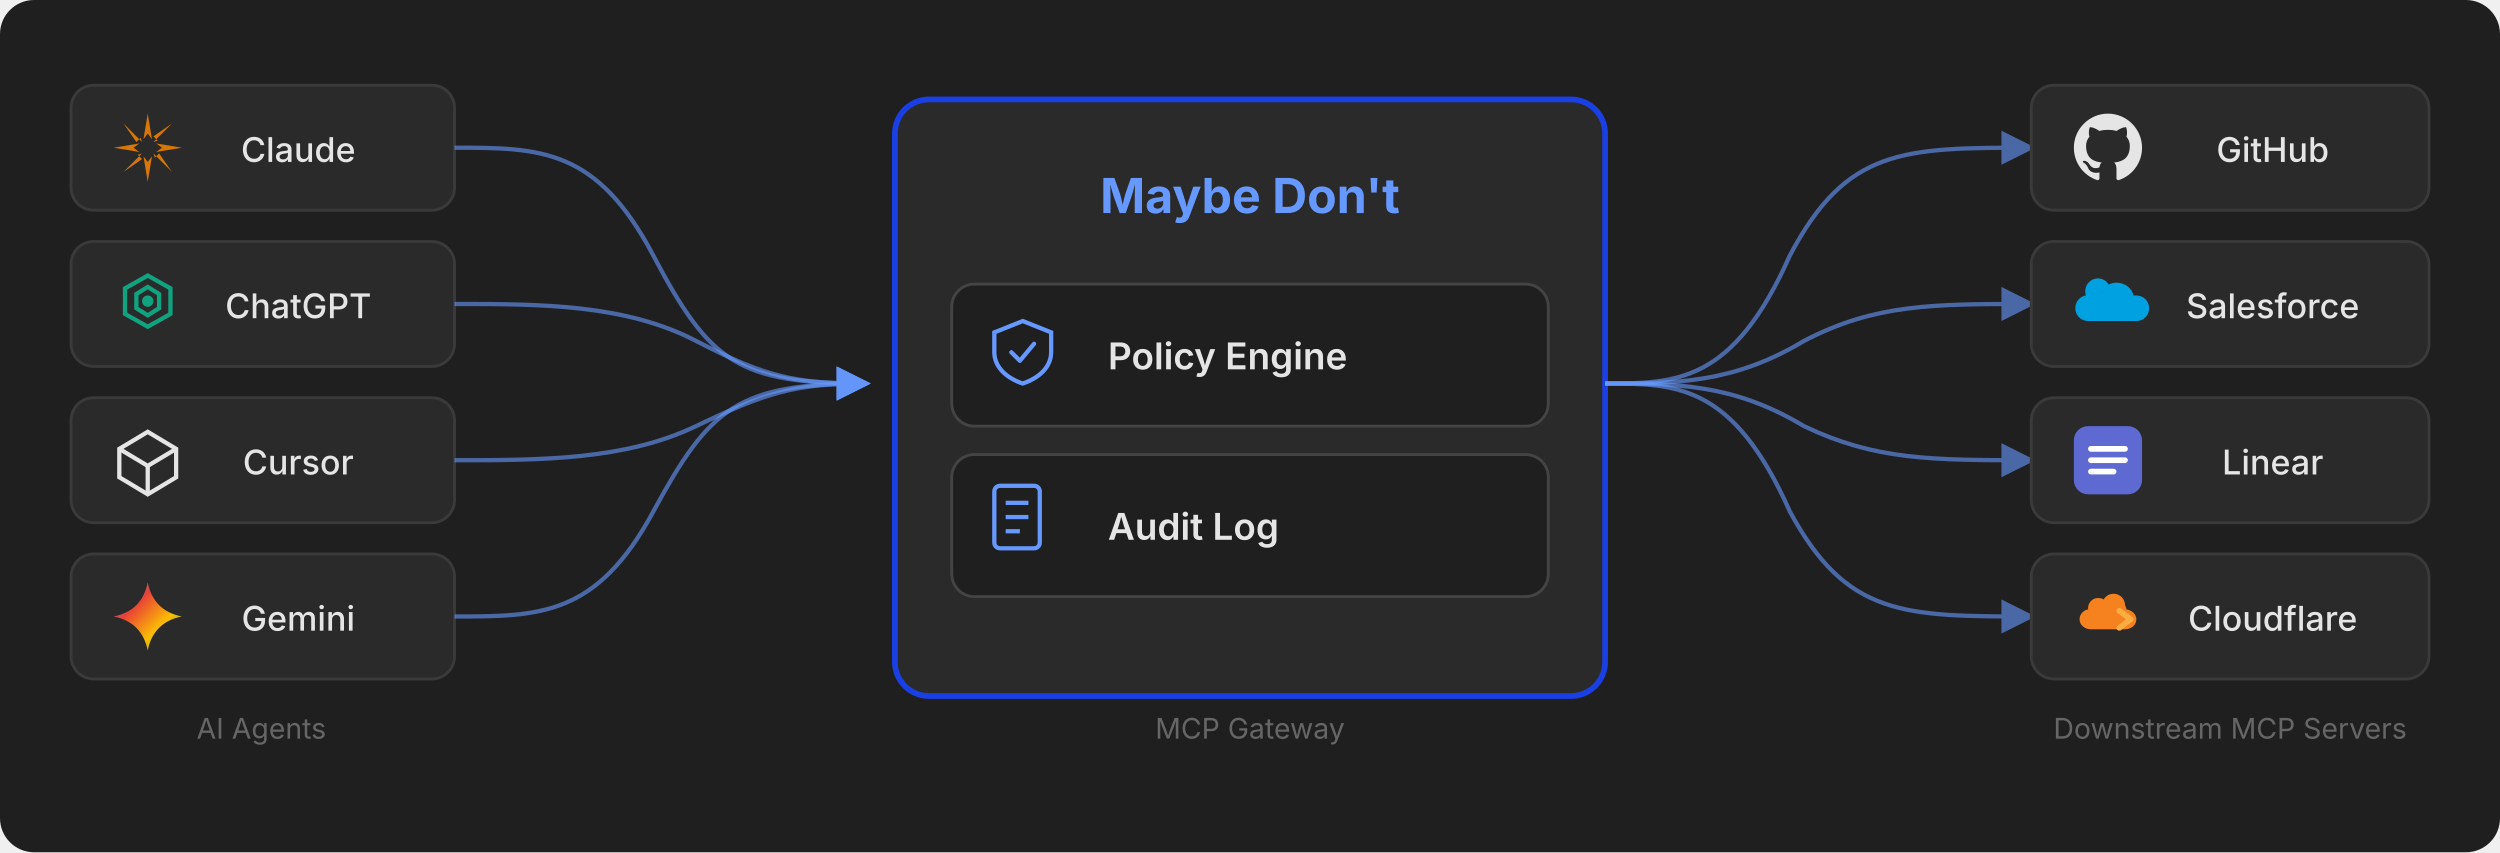
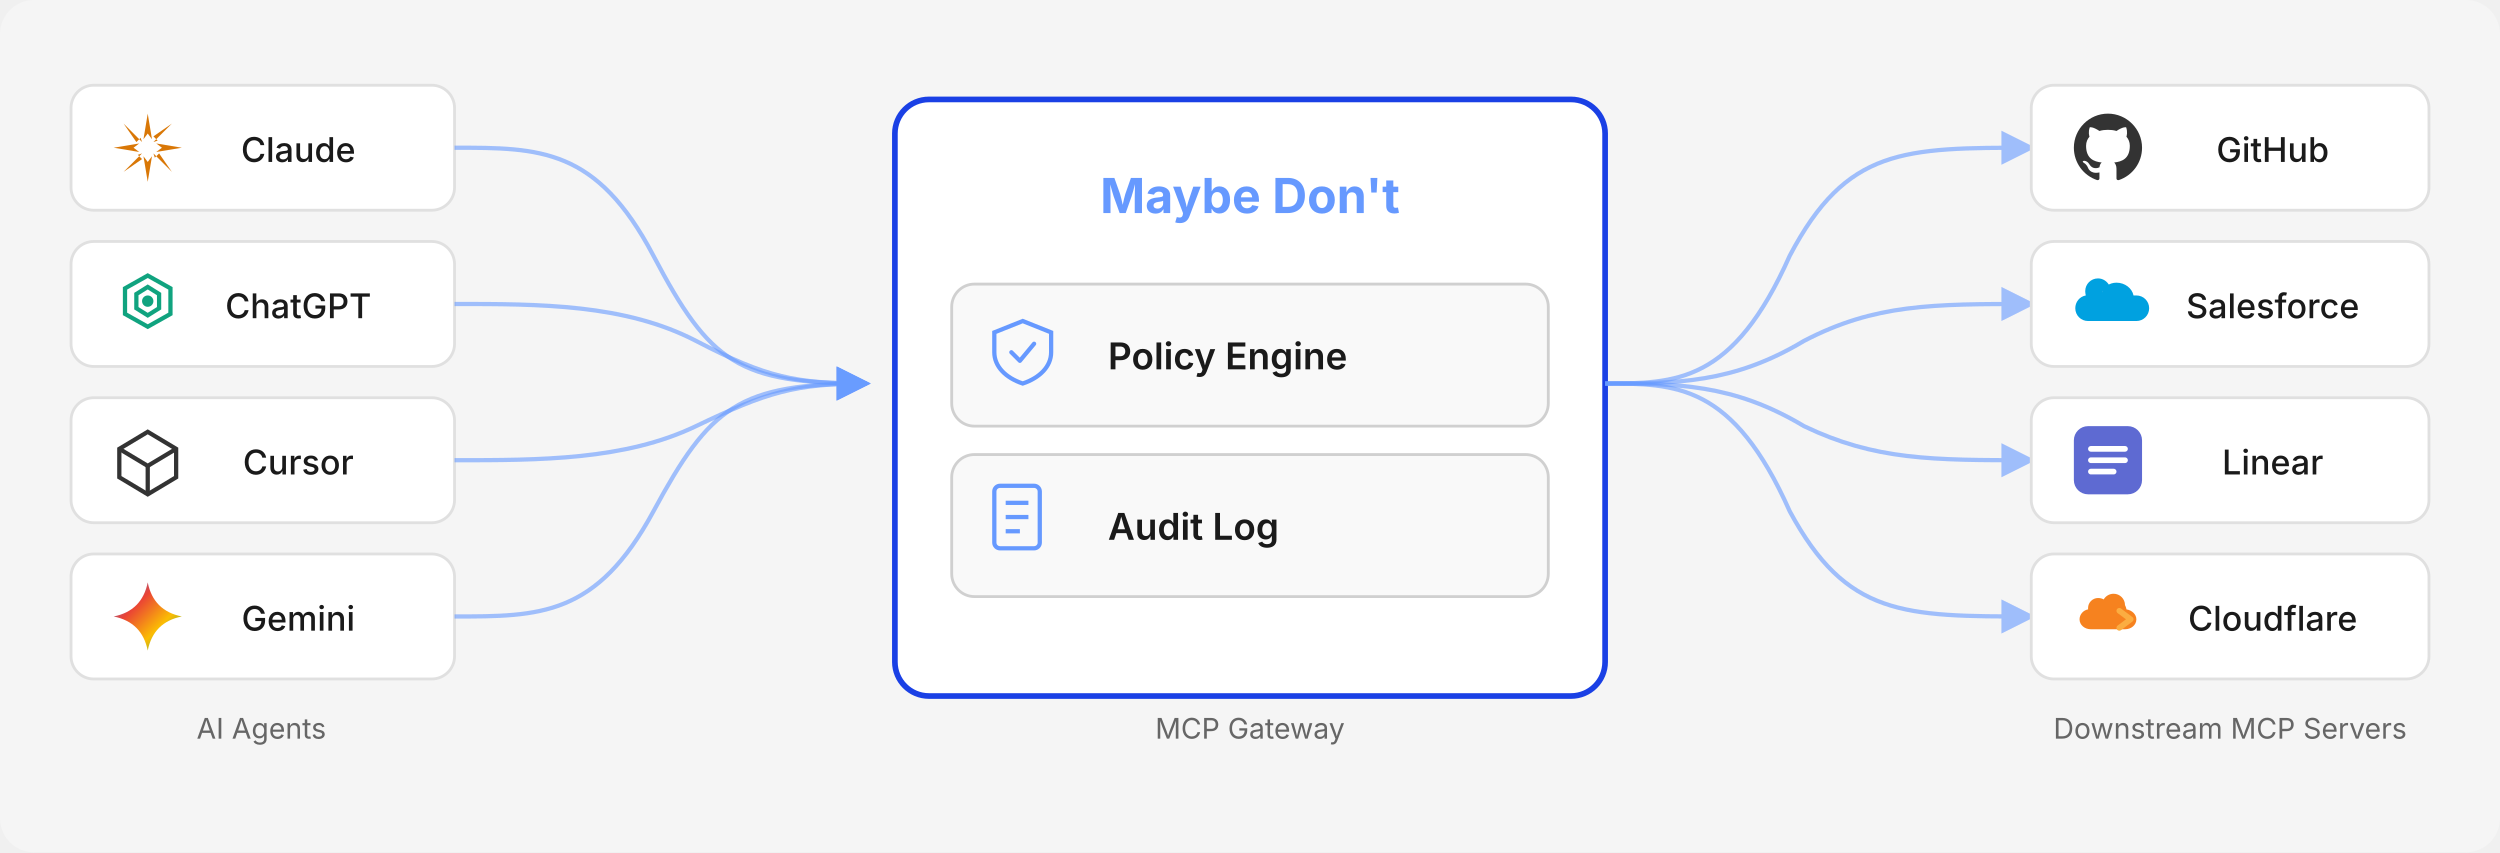
<svg xmlns="http://www.w3.org/2000/svg" viewBox="0 0 880 300" style="font-family: system-ui, -apple-system, sans-serif;">
+   <style>
+     /* Default: light mode colors */
+     .svg-bg-main { fill: #f5f5f5; }
+     .svg-bg-box { fill: #ffffff; stroke: #e0e0e0; }
+     .svg-bg-inner { fill: #f9f9f9; stroke: #d0d0d0; }
+     .svg-text-primary { fill: #1a1a1a; }
+     .svg-text-muted { fill: #666666; }
+     .svg-stroke-icon { stroke: #333333; }
+     .svg-fill-icon { fill: #333333; }
+     .svg-gateway-stroke { stroke: #1A40E5; }
+   </style>
  <defs>
    <marker id="arrowIn" markerWidth="8" markerHeight="8" refX="7" refY="4" orient="auto">
      <path d="M0,0 L0,8 L8,4 z" fill="#6699FF" />
    </marker>
    <marker id="arrowOut" markerWidth="8" markerHeight="8" refX="7" refY="4" orient="auto">
      <path d="M0,0 L0,8 L8,4 z" fill="#6699FF" />
    </marker>
    <linearGradient id="geminiGradient" x1="0%" y1="0%" x2="100%" y2="100%">
      <stop offset="0%" style="stop-color:#4285F4" />
      <stop offset="33%" style="stop-color:#EA4335" />
      <stop offset="66%" style="stop-color:#FBBC04" />
      <stop offset="100%" style="stop-color:#34A853" />
    </linearGradient>
  </defs>
-   <rect width="880" height="300" rx="12" fill="#1f1f1f" />
-   <rect x="25" y="30" width="135" height="44" rx="8" fill="#2a2a2a" stroke="#3a3a3a" stroke-width="1" />
+   <rect width="880" height="300" rx="12" class="svg-bg-main" />
+   <rect x="25" y="30" width="135" height="44" rx="8" class="svg-bg-box" stroke-width="1" />
  <g transform="translate(40, 40)">
    <path d="M12,0 L13.5,9 L12,7 L10.5,9 Z" fill="#D97706" />
    <path d="M24,12 L15,13.5 L17,12 L15,10.5 Z" fill="#D97706" />
    <path d="M12,24 L10.5,15 L12,17 L13.5,15 Z" fill="#D97706" />
    <path d="M0,12 L9,10.5 L7,12 L9,13.5 Z" fill="#D97706" />
    <path d="M20.5,3.5 L14,10 L15.5,9.5 L14,8 Z" fill="#D97706" />
    <path d="M3.5,20.5 L10,14 L8.5,14.5 L10,16 Z" fill="#D97706" />
    <path d="M20.5,20.5 L14,14 L14.5,15.5 L16,14 Z" fill="#D97706" />
    <path d="M3.5,3.5 L10,10 L9.5,8.5 L8,10 Z" fill="#D97706" />
  </g>
-   <text x="105" y="57" text-anchor="middle" font-size="12" font-weight="500" fill="#e5e5e5">Claude</text>
-   <rect x="25" y="85" width="135" height="44" rx="8" fill="#2a2a2a" stroke="#3a3a3a" stroke-width="1" />
+   <text x="105" y="57" text-anchor="middle" font-size="12" font-weight="500" class="svg-text-primary">Claude</text>
+   <rect x="25" y="85" width="135" height="44" rx="8" class="svg-bg-box" stroke-width="1" />
  <g transform="translate(40, 95)">
    <path d="M12,2 L20,6.5 L20,15.5 L12,20 L4,15.5 L4,6.5 Z" fill="none" stroke="#10a37f" stroke-width="1.5" />
    <path d="M12,6 L16,8.5 L16,13.5 L12,16 L8,13.5 L8,8.5 Z" fill="none" stroke="#10a37f" stroke-width="1.5" />
    <circle cx="12" cy="11" r="2" fill="#10a37f" />
  </g>
-   <text x="105" y="112" text-anchor="middle" font-size="12" font-weight="500" fill="#e5e5e5">ChatGPT</text>
-   <rect x="25" y="140" width="135" height="44" rx="8" fill="#2a2a2a" stroke="#3a3a3a" stroke-width="1" />
+   <text x="105" y="112" text-anchor="middle" font-size="12" font-weight="500" class="svg-text-primary">ChatGPT</text>
+   <rect x="25" y="140" width="135" height="44" rx="8" class="svg-bg-box" stroke-width="1" />
  <g transform="translate(40, 150)">
-     <path d="M12,2 L22,8 L22,18 L12,24 L2,18 L2,8 Z" fill="none" stroke="#e5e5e5" stroke-width="1.5" />
-     <path d="M2,8 L12,14 L22,8" fill="none" stroke="#e5e5e5" stroke-width="1.5" />
-     <path d="M12,14 L12,24" fill="none" stroke="#e5e5e5" stroke-width="1.5" />
+     <path d="M12,2 L22,8 L22,18 L12,24 L2,18 L2,8 Z" fill="none" class="svg-stroke-icon" stroke-width="1.5" />
+     <path d="M2,8 L12,14 L22,8" fill="none" class="svg-stroke-icon" stroke-width="1.5" />
+     <path d="M12,14 L12,24" fill="none" class="svg-stroke-icon" stroke-width="1.5" />
  </g>
-   <text x="105" y="167" text-anchor="middle" font-size="12" font-weight="500" fill="#e5e5e5">Cursor</text>
-   <rect x="25" y="195" width="135" height="44" rx="8" fill="#2a2a2a" stroke="#3a3a3a" stroke-width="1" />
+   <text x="105" y="167" text-anchor="middle" font-size="12" font-weight="500" class="svg-text-primary">Cursor</text>
+   <rect x="25" y="195" width="135" height="44" rx="8" class="svg-bg-box" stroke-width="1" />
  <g transform="translate(40, 205)">
    <path d="M12,0 Q14,10 24,12 Q14,14 12,24 Q10,14 0,12 Q10,10 12,0 Z" fill="url(#geminiGradient)" />
  </g>
-   <text x="105" y="222" text-anchor="middle" font-size="12" font-weight="500" fill="#e5e5e5">Gemini</text>
-   <text x="92" y="260" text-anchor="middle" font-size="10" fill="#666">AI Agents</text>
+   <text x="105" y="222" text-anchor="middle" font-size="12" font-weight="500" class="svg-text-primary">Gemini</text>
+   <text x="92" y="260" text-anchor="middle" font-size="10" class="svg-text-muted">AI Agents</text>
  <path d="M160,52 C190,52 210,52 230,90 C250,128 260,135 305,135" fill="none" stroke="#6699FF" stroke-width="1.5" opacity="0.6" marker-end="url(#arrowIn)" />
  <path d="M160,107 C190,107 220,107 245,120 C270,133 280,135 305,135" fill="none" stroke="#6699FF" stroke-width="1.5" opacity="0.6" marker-end="url(#arrowIn)" />
  <path d="M160,162 C190,162 220,162 245,150 C270,138 280,135 305,135" fill="none" stroke="#6699FF" stroke-width="1.5" opacity="0.6" marker-end="url(#arrowIn)" />
  <path d="M160,217 C190,217 210,217 230,180 C250,143 260,135 305,135" fill="none" stroke="#6699FF" stroke-width="1.5" opacity="0.6" marker-end="url(#arrowIn)" />
-   <rect x="315" y="35" width="250" height="210" rx="12" fill="#2a2a2a" stroke="#1A40E5" stroke-width="2" />
+   <rect x="315" y="35" width="250" height="210" rx="12" class="svg-bg-box svg-gateway-stroke" stroke-width="2" />
  <text x="440" y="75" text-anchor="middle" font-size="17" font-weight="700" fill="#6699FF">Maybe Don't</text>
-   <text x="440" y="260" text-anchor="middle" font-size="10" fill="#666">MCP Gateway</text>
-   <rect x="335" y="100" width="210" height="50" rx="8" fill="#1f1f1f" stroke="#444" stroke-width="1" />
+   <text x="440" y="260" text-anchor="middle" font-size="10" class="svg-text-muted">MCP Gateway</text>
+   <rect x="335" y="100" width="210" height="50" rx="8" class="svg-bg-inner" stroke-width="1" />
  <g transform="translate(350, 113)">
    <path d="M10,0 L0,4 L0,11 C0,16 4,20 10,22 C16,20 20,16 20,11 L20,4 Z" fill="none" stroke="#6699FF" stroke-width="1.5" />
    <path d="M6,11 L9,14 L14,8" fill="none" stroke="#6699FF" stroke-width="1.5" stroke-linecap="round" stroke-linejoin="round" />
  </g>
-   <text x="390" y="130" text-anchor="start" font-size="13" font-weight="600" fill="#e5e5e5">Policy Engine</text>
-   <rect x="335" y="160" width="210" height="50" rx="8" fill="#1f1f1f" stroke="#444" stroke-width="1" />
+   <text x="390" y="130" text-anchor="start" font-size="13" font-weight="600" class="svg-text-primary">Policy Engine</text>
+   <rect x="335" y="160" width="210" height="50" rx="8" class="svg-bg-inner" stroke-width="1" />
  <g transform="translate(350, 171)">
    <rect x="0" y="0" width="16" height="22" rx="2" fill="none" stroke="#6699FF" stroke-width="1.5" />
    <line x1="4" y1="6" x2="12" y2="6" stroke="#6699FF" stroke-width="1.5" />
    <line x1="4" y1="11" x2="12" y2="11" stroke="#6699FF" stroke-width="1.5" />
    <line x1="4" y1="16" x2="9" y2="16" stroke="#6699FF" stroke-width="1.5" />
  </g>
-   <text x="390" y="190" text-anchor="start" font-size="13" font-weight="600" fill="#e5e5e5">Audit Log</text>
+   <text x="390" y="190" text-anchor="start" font-size="13" font-weight="600" class="svg-text-primary">Audit Log</text>
  <path d="M565,135 C590,135 610,135 630,90 C650,52 670,52 715,52" fill="none" stroke="#6699FF" stroke-width="1.5" opacity="0.6" marker-end="url(#arrowOut)" />
  <path d="M565,135 C590,135 610,135 635,120 C660,107 680,107 715,107" fill="none" stroke="#6699FF" stroke-width="1.5" opacity="0.6" marker-end="url(#arrowOut)" />
  <path d="M565,135 C590,135 610,135 635,150 C660,162 680,162 715,162" fill="none" stroke="#6699FF" stroke-width="1.5" opacity="0.6" marker-end="url(#arrowOut)" />
  <path d="M565,135 C590,135 610,135 630,180 C650,217 670,217 715,217" fill="none" stroke="#6699FF" stroke-width="1.5" opacity="0.6" marker-end="url(#arrowOut)" />
-   <rect x="715" y="30" width="140" height="44" rx="8" fill="#2a2a2a" stroke="#3a3a3a" stroke-width="1" />
+   <rect x="715" y="30" width="140" height="44" rx="8" class="svg-bg-box" stroke-width="1" />
  <g transform="translate(730, 40)">
-     <path d="M12,0 C5.4,0 0,5.4 0,12 C0,17.3 3.4,21.8 8.2,23.4 C8.8,23.5 9,23.1 9,22.8 L9,20.7 C5.7,21.4 5,19.1 5,19.1 C4.4,17.7 3.6,17.4 3.6,17.4 C2.5,16.6 3.7,16.6 3.7,16.6 C4.9,16.7 5.5,17.9 5.5,17.9 C6.6,19.7 8.4,19.2 9,18.9 C9.1,18.1 9.4,17.5 9.8,17.2 C7.1,16.9 4.3,15.9 4.3,11.3 C4.3,10 4.8,8.9 5.5,8.1 C5.4,7.8 5,6.5 5.6,4.8 C5.6,4.8 6.6,4.5 9,6.1 C10,5.8 11,5.7 12,5.7 C13,5.7 14,5.8 15,6.1 C17.4,4.5 18.4,4.8 18.4,4.8 C19,6.5 18.6,7.8 18.5,8.1 C19.2,8.9 19.7,10 19.7,11.3 C19.7,15.9 16.9,16.9 14.2,17.2 C14.6,17.6 15,18.3 15,19.4 L15,22.8 C15,23.1 15.2,23.5 15.8,23.4 C20.6,21.8 24,17.3 24,12 C24,5.4 18.6,0 12,0 Z" fill="#e5e5e5" />
+     <path d="M12,0 C5.4,0 0,5.4 0,12 C0,17.3 3.4,21.8 8.2,23.4 C8.8,23.5 9,23.1 9,22.8 L9,20.7 C5.7,21.4 5,19.1 5,19.1 C4.4,17.7 3.6,17.4 3.6,17.4 C2.5,16.6 3.7,16.6 3.7,16.6 C4.9,16.7 5.5,17.9 5.5,17.9 C6.6,19.7 8.4,19.2 9,18.9 C9.1,18.1 9.4,17.5 9.8,17.2 C7.1,16.9 4.3,15.9 4.3,11.3 C4.3,10 4.8,8.9 5.5,8.1 C5.4,7.8 5,6.5 5.6,4.8 C5.6,4.8 6.6,4.5 9,6.1 C10,5.8 11,5.7 12,5.7 C13,5.7 14,5.8 15,6.1 C17.4,4.5 18.4,4.8 18.4,4.8 C19,6.5 18.6,7.8 18.5,8.1 C19.2,8.9 19.7,10 19.7,11.3 C19.7,15.9 16.9,16.9 14.2,17.2 C14.6,17.6 15,18.3 15,19.4 L15,22.8 C15,23.1 15.2,23.5 15.8,23.4 C20.6,21.8 24,17.3 24,12 C24,5.4 18.6,0 12,0 Z" class="svg-fill-icon" />
  </g>
-   <text x="800" y="57" text-anchor="middle" font-size="12" font-weight="500" fill="#e5e5e5">GitHub</text>
-   <rect x="715" y="85" width="140" height="44" rx="8" fill="#2a2a2a" stroke="#3a3a3a" stroke-width="1" />
+   <text x="800" y="57" text-anchor="middle" font-size="12" font-weight="500" class="svg-text-primary">GitHub</text>
+   <rect x="715" y="85" width="140" height="44" rx="8" class="svg-bg-box" stroke-width="1" />
  <g transform="translate(730, 95)">
    <path d="M10,8 C10.5,6 12.5,4.5 15,4.5 C18,4.5 20.5,6.5 21,9 C21.3,9 21.7,9 22,9 C24.5,9 26.5,11 26.5,13.5 C26.5,16 24.5,18 22,18 L5,18 C2.5,18 0.5,16 0.5,13.5 C0.5,11.3 2,9.4 4.2,9 C4.1,8.5 4,8 4,7.5 C4,5 6,3 8.5,3 C10.2,3 11.7,4 12.5,5.5 C11.3,6 10.2,6.8 10,8 Z" fill="#00A1E0" />
  </g>
-   <text x="800" y="112" text-anchor="middle" font-size="12" font-weight="500" fill="#e5e5e5">Salesforce</text>
-   <rect x="715" y="140" width="140" height="44" rx="8" fill="#2a2a2a" stroke="#3a3a3a" stroke-width="1" />
+   <text x="800" y="112" text-anchor="middle" font-size="12" font-weight="500" class="svg-text-primary">Salesforce</text>
+   <rect x="715" y="140" width="140" height="44" rx="8" class="svg-bg-box" stroke-width="1" />
  <g transform="translate(730, 150)">
    <rect x="0" y="0" width="24" height="24" rx="5" fill="#5E6AD2" />
    <path d="M6,8 L18,8 M6,12 L18,12 M6,16 L14,16" stroke="#fff" stroke-width="2" stroke-linecap="round" />
  </g>
-   <text x="800" y="167" text-anchor="middle" font-size="12" font-weight="500" fill="#e5e5e5">Linear</text>
-   <rect x="715" y="195" width="140" height="44" rx="8" fill="#2a2a2a" stroke="#3a3a3a" stroke-width="1" />
+   <text x="800" y="167" text-anchor="middle" font-size="12" font-weight="500" class="svg-text-primary">Linear</text>
+   <rect x="715" y="195" width="140" height="44" rx="8" class="svg-bg-box" stroke-width="1" />
  <g transform="translate(730, 205)">
    <path d="M18,8 C18,5.8 16.2,4 14,4 C12.5,4 11.2,4.8 10.5,6 C10,5.7 9.3,5.5 8.5,5.5 C6.6,5.5 5,7.1 5,9 C5,9.2 5,9.3 5,9.5 C3.3,9.8 2,11.3 2,13 C2,15 3.8,16.5 6,16.5 L18,16.5 C20.2,16.5 22,15 22,13 C22,11.3 20.5,9.8 18.5,9.5 C18.5,9 18,8 18,8 Z" fill="#F6821F" />
    <path d="M16,10 L20,13 L16,16" fill="none" stroke="#FBAD41" stroke-width="2" stroke-linecap="round" stroke-linejoin="round" />
  </g>
-   <text x="800" y="222" text-anchor="middle" font-size="12" font-weight="500" fill="#e5e5e5">Cloudflare</text>
-   <text x="785" y="260" text-anchor="middle" font-size="10" fill="#666">Downstream MCP Servers</text>
+   <text x="800" y="222" text-anchor="middle" font-size="12" font-weight="500" class="svg-text-primary">Cloudflare</text>
+   <text x="785" y="260" text-anchor="middle" font-size="10" class="svg-text-muted">Downstream MCP Servers</text>
</svg>
